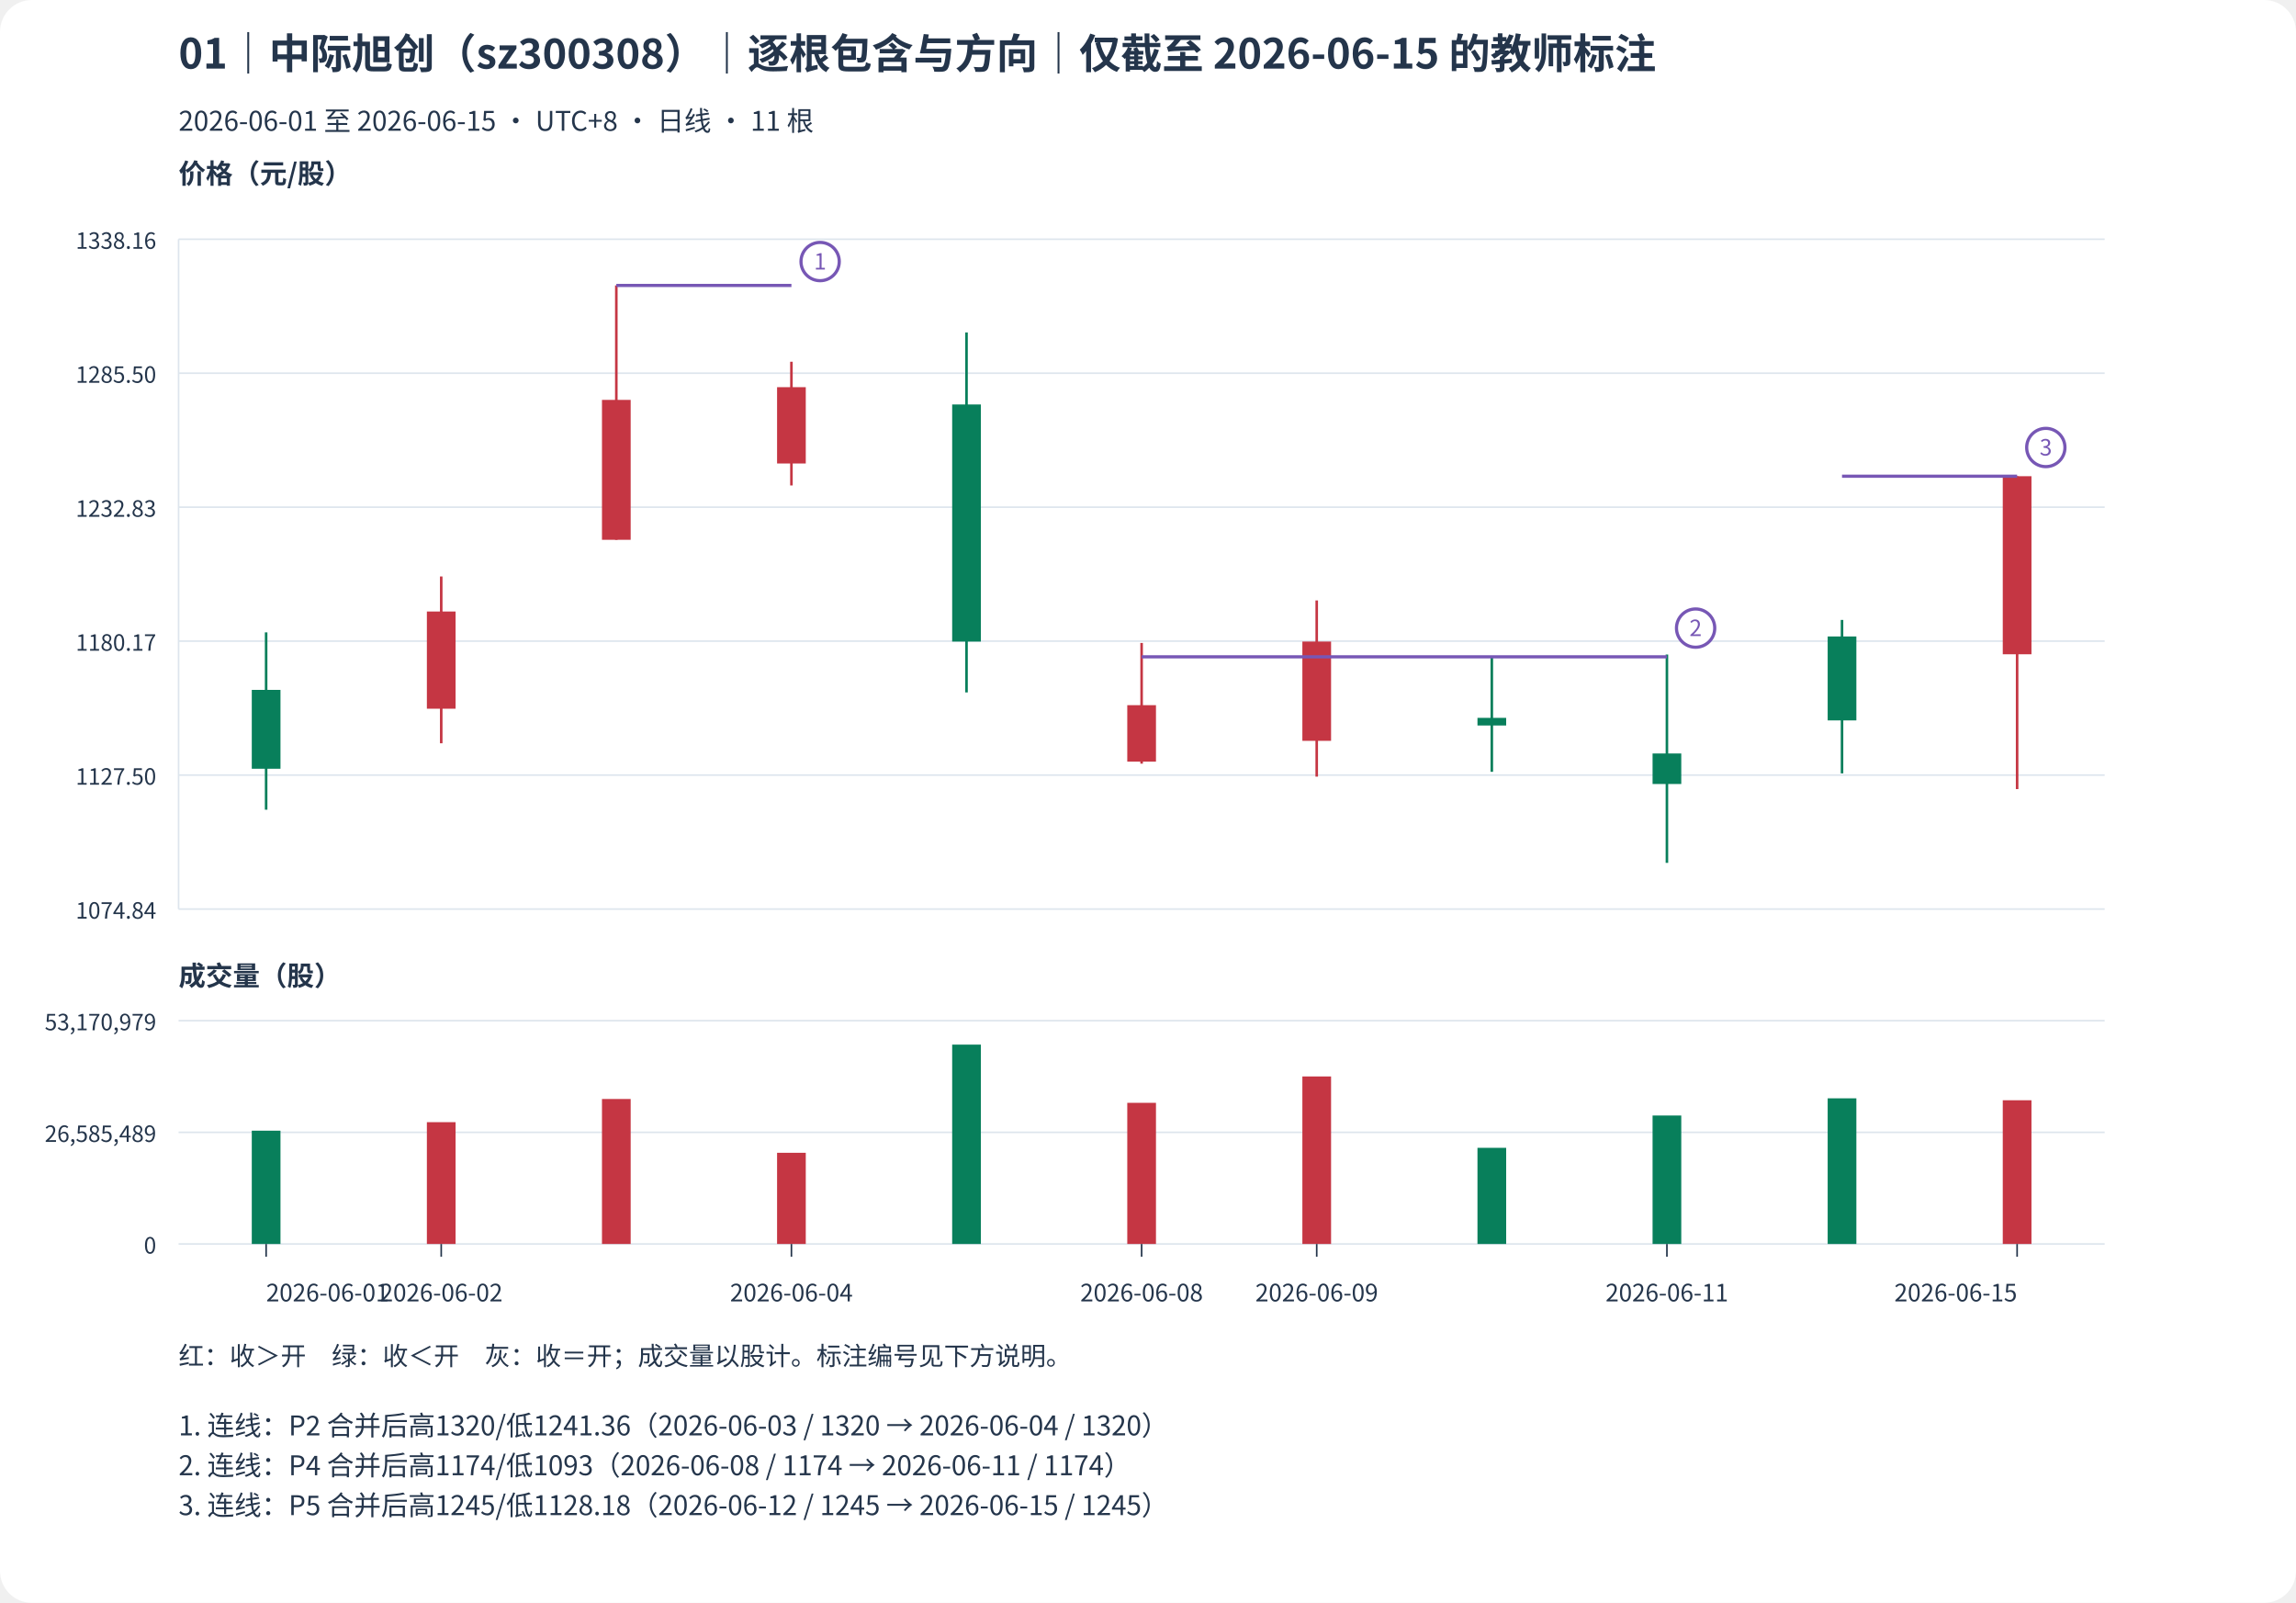
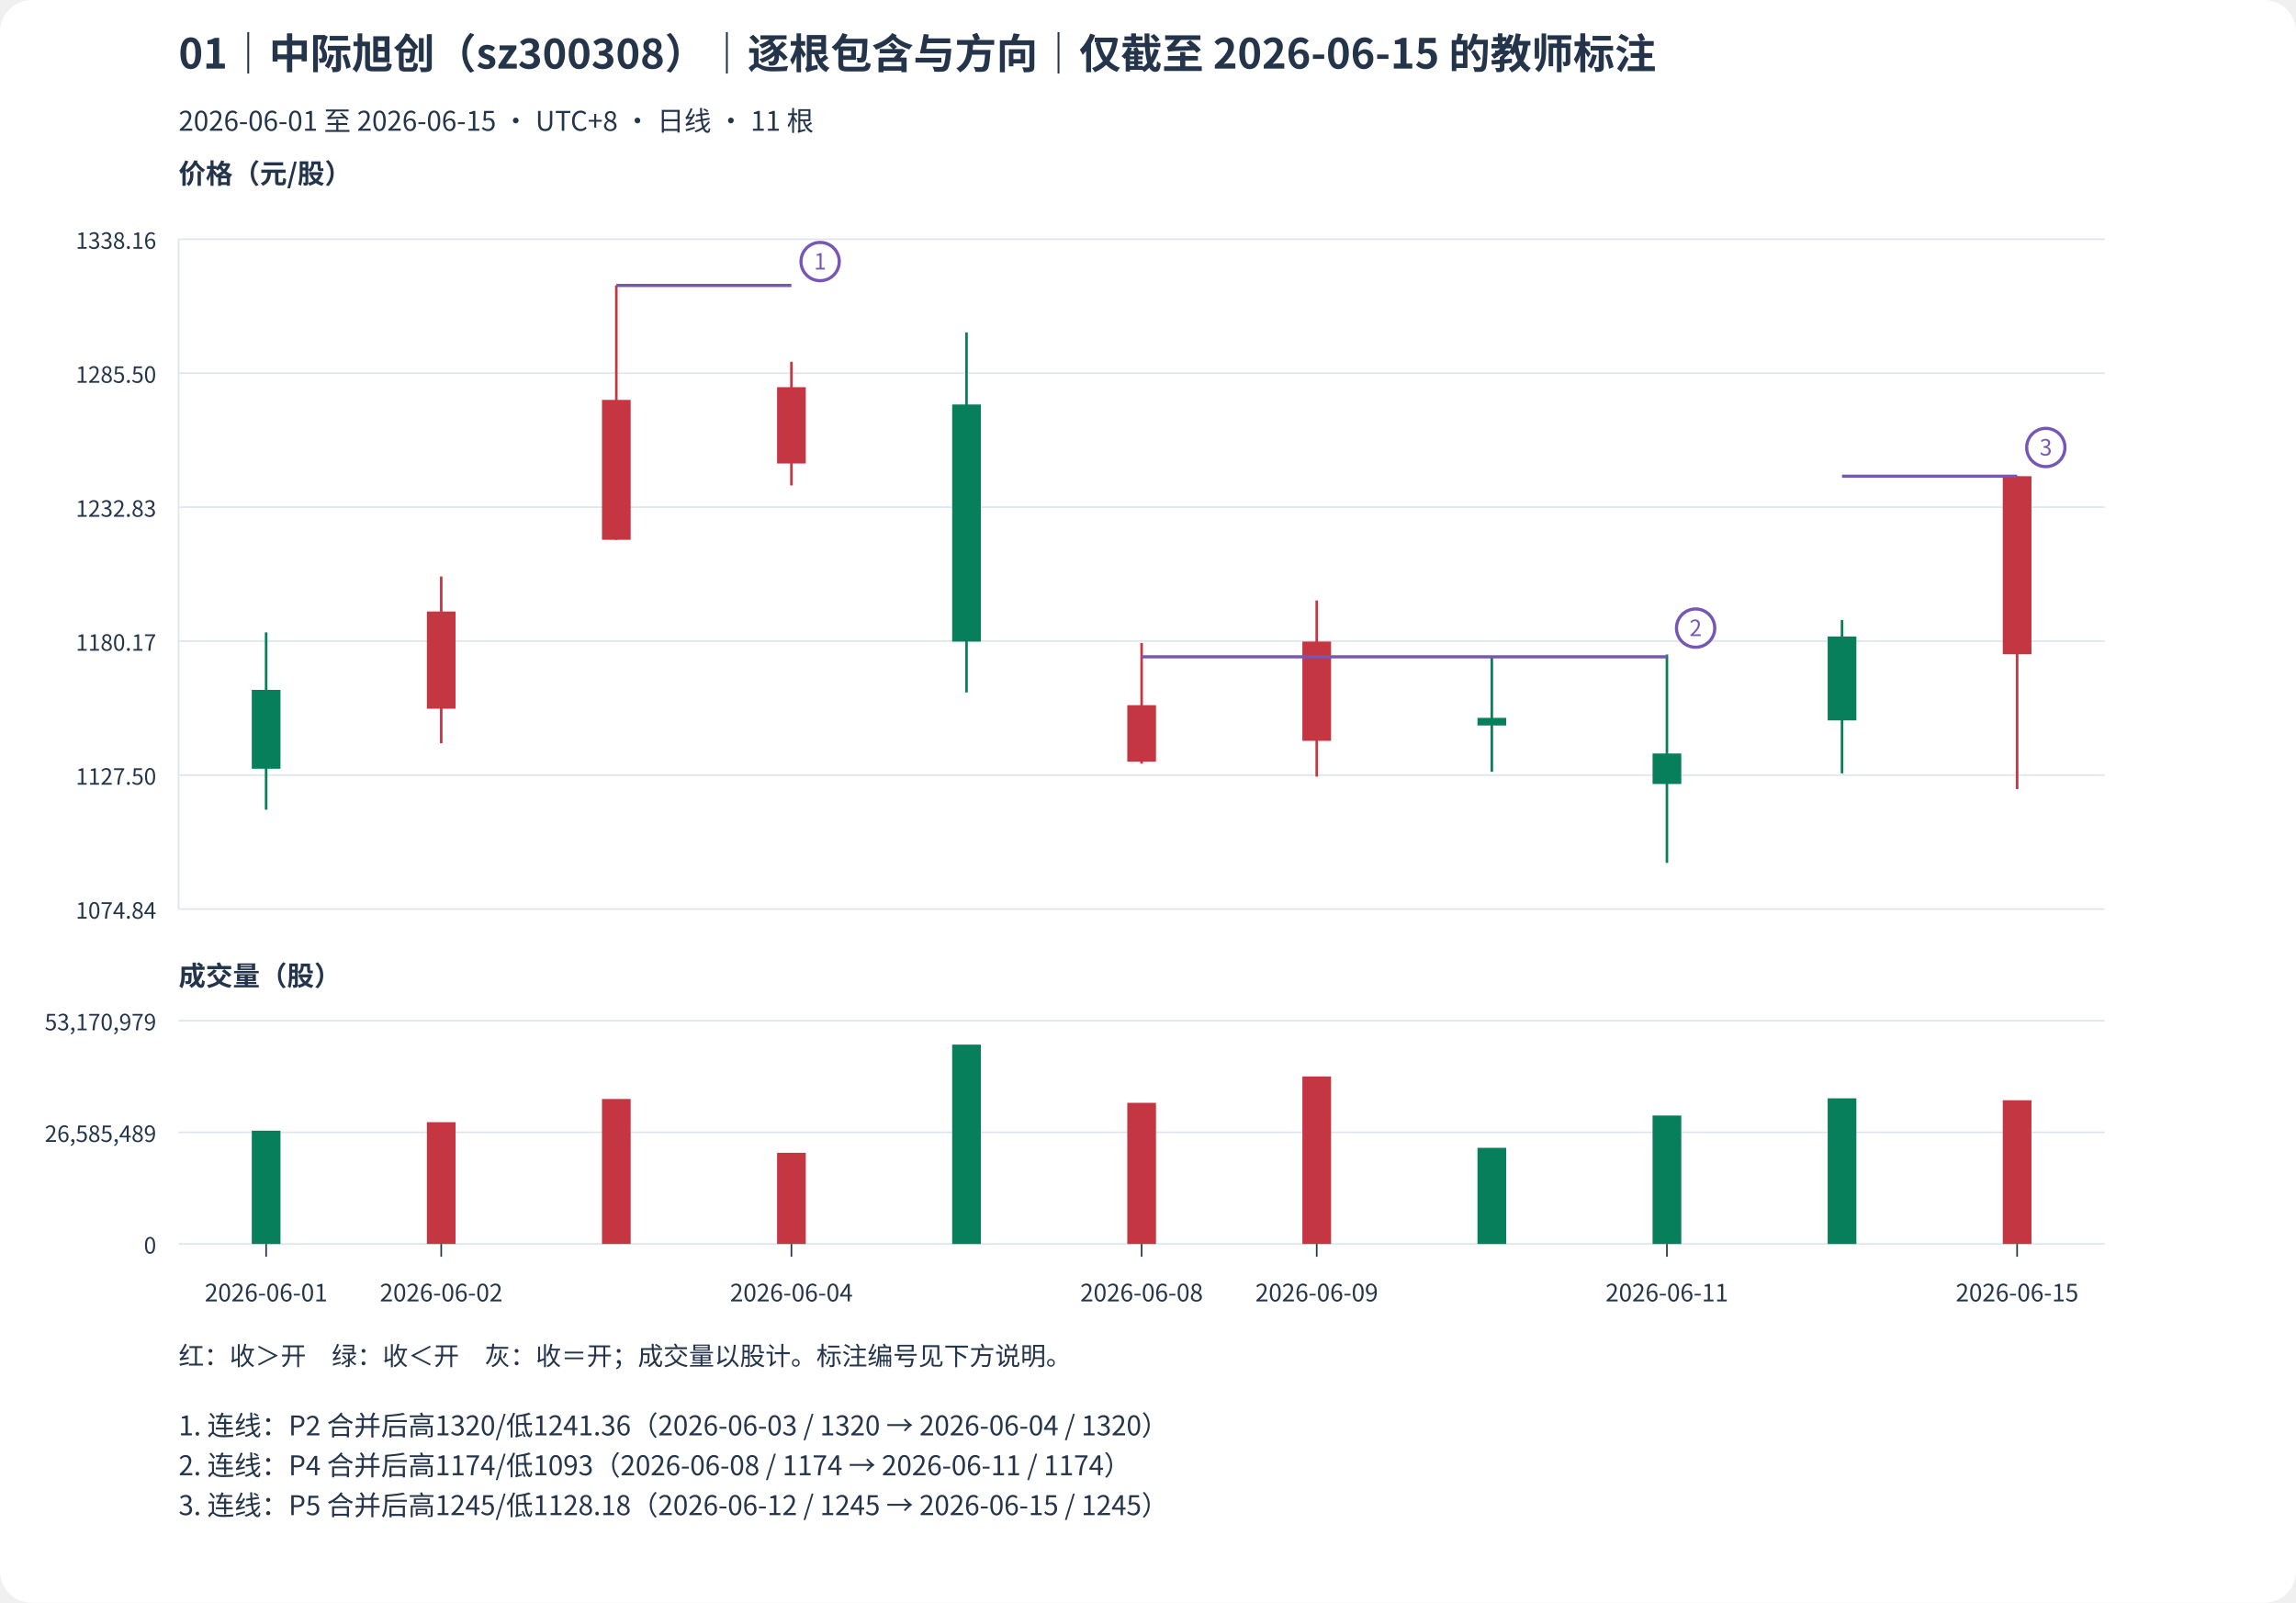
<svg xmlns="http://www.w3.org/2000/svg" viewBox="0 0 1440 1005" role="img" aria-label="01｜中际旭创（sz300308）｜逐根包含与方向｜仅截至 2026-06-15 的教师标注" font-family="Microsoft YaHei, PingFang SC, Noto Sans CJK SC, sans-serif" font-size="17" fill="#24354b">
  <rect width="1440" height="1005" rx="20" fill="#ffffff" />
  <text x="112" y="43" font-size="26" font-weight="700">01｜中际旭创（sz300308）｜逐根包含与方向｜仅截至 2026-06-15 的教师标注</text>
  <text x="112" y="82">2026-06-01 至 2026-06-15 · UTC+8 · 日线 · 11 根</text>
  <text x="112" y="115" font-weight="600">价格（元/股）</text>
  <g class="price-axis" data-min="1074.84000" data-max="1338.16000" data-top="150" data-bottom="570">
    <line x1="112" y1="570" x2="1320" y2="570" stroke="#dde5ed" />
    <text x="98" y="576" text-anchor="end" font-size="14">1074.84</text>
    <line x1="112" y1="486" x2="1320" y2="486" stroke="#dde5ed" />
    <text x="98" y="492" text-anchor="end" font-size="14">1127.50</text>
    <line x1="112" y1="402" x2="1320" y2="402" stroke="#dde5ed" />
    <text x="98" y="408" text-anchor="end" font-size="14">1180.17</text>
    <line x1="112" y1="318" x2="1320" y2="318" stroke="#dde5ed" />
    <text x="98" y="324" text-anchor="end" font-size="14">1232.83</text>
    <line x1="112" y1="234" x2="1320" y2="234" stroke="#dde5ed" />
    <text x="98" y="240" text-anchor="end" font-size="14">1285.50</text>
    <line x1="112" y1="150" x2="1320" y2="150" stroke="#dde5ed" />
    <text x="98" y="156" text-anchor="end" font-size="14">1338.16</text>
    <line x1="112" y1="150" x2="112" y2="570" stroke="#dde5ed" />
  </g>
  <text x="112" y="618" font-weight="600">成交量（股）</text>
  <g class="volume-axis" data-min="0" data-max="53170978.56" data-top="640" data-bottom="780">
    <line x1="112" y1="780" x2="1320" y2="780" stroke="#dde5ed" />
    <text x="98" y="786" text-anchor="end" font-size="14">0</text>
    <line x1="112" y1="710" x2="1320" y2="710" stroke="#dde5ed" />
    <text x="98" y="716" text-anchor="end" font-size="14">26,585,489</text>
    <line x1="112" y1="640" x2="1320" y2="640" stroke="#dde5ed" />
    <text x="98" y="646" text-anchor="end" font-size="14">53,170,979</text>
  </g>
  <g class="candle" data-date="2026-06-01">
    <line x1="166.909" y1="396.51" x2="166.909" y2="507.699" stroke="#087f5b" class="wick" stroke-width="1.6" />
    <rect class="body" x="157.909" y="432.573" width="18" height="49.446" fill="#087f5b" />
  </g>
  <rect class="volume-bar" data-date="2026-06-01" x="157.909" y="708.966" width="18" height="71.034" fill="#087f5b" />
  <g class="candle" data-date="2026-06-02">
    <line x1="276.727" y1="361.467" x2="276.727" y2="466.053" stroke="#c53643" class="wick" stroke-width="1.6" />
    <rect class="body" x="267.727" y="383.431" width="18" height="60.946" fill="#c53643" />
  </g>
  <rect class="volume-bar" data-date="2026-06-02" x="267.727" y="703.626" width="18" height="76.374" fill="#c53643" />
  <g class="candle" data-date="2026-06-03">
    <line x1="386.545" y1="178.966" x2="386.545" y2="338.467" stroke="#c53643" class="wick" stroke-width="1.6" />
    <rect class="body" x="377.545" y="250.741" width="18" height="87.726" fill="#c53643" />
  </g>
  <rect class="volume-bar" data-date="2026-06-03" x="377.545" y="689.095" width="18" height="90.905" fill="#c53643" />
  <g class="candle" data-date="2026-06-04">
    <line x1="496.364" y1="226.816" x2="496.364" y2="304.398" stroke="#c53643" class="wick" stroke-width="1.6" />
    <rect class="body" x="487.364" y="242.766" width="18" height="47.851" fill="#c53643" />
  </g>
  <rect class="volume-bar" data-date="2026-06-04" x="487.364" y="722.826" width="18" height="57.174" fill="#c53643" />
  <g class="candle" data-date="2026-06-05">
    <line x1="606.182" y1="208.457" x2="606.182" y2="434.168" stroke="#087f5b" class="wick" stroke-width="1.6" />
    <rect class="body" x="597.182" y="253.612" width="18" height="148.672" fill="#087f5b" />
  </g>
  <rect class="volume-bar" data-date="2026-06-05" x="597.182" y="655" width="18" height="125" fill="#087f5b" />
  <g class="candle" data-date="2026-06-08">
    <line x1="716" y1="403.145" x2="716" y2="478.829" stroke="#c53643" class="wick" stroke-width="1.6" />
    <rect class="body" x="707" y="442.159" width="18" height="35.409" fill="#c53643" />
  </g>
  <rect class="volume-bar" data-date="2026-06-08" x="707" y="691.499" width="18" height="88.501" fill="#c53643" />
  <g class="candle" data-date="2026-06-09">
    <line x1="825.818" y1="376.492" x2="825.818" y2="486.963" stroke="#c53643" class="wick" stroke-width="1.6" />
    <rect class="body" x="816.818" y="402.268" width="18" height="62.254" fill="#c53643" />
  </g>
  <rect class="volume-bar" data-date="2026-06-09" x="816.818" y="674.961" width="18" height="105.039" fill="#c53643" />
  <g class="candle" data-date="2026-06-10">
    <line x1="935.636" y1="411.838" x2="935.636" y2="483.933" stroke="#087f5b" class="wick" stroke-width="1.6" />
    <rect class="body" x="926.636" y="450.118" width="18" height="4.785" fill="#087f5b" />
  </g>
  <rect class="volume-bar" data-date="2026-06-10" x="926.636" y="719.713" width="18" height="60.287" fill="#087f5b" />
  <g class="candle" data-date="2026-06-11">
    <line x1="1045.455" y1="410.403" x2="1045.455" y2="541.034" stroke="#087f5b" class="wick" stroke-width="1.6" />
    <rect class="body" x="1036.455" y="472.449" width="18" height="19.14" fill="#087f5b" />
  </g>
  <rect class="volume-bar" data-date="2026-06-11" x="1036.455" y="699.45" width="18" height="80.55" fill="#087f5b" />
  <g class="candle" data-date="2026-06-12">
    <line x1="1155.273" y1="388.71" x2="1155.273" y2="484.922" stroke="#087f5b" class="wick" stroke-width="1.6" />
    <rect class="body" x="1146.273" y="399.078" width="18" height="52.636" fill="#087f5b" />
  </g>
  <rect class="volume-bar" data-date="2026-06-12" x="1146.273" y="688.674" width="18" height="91.326" fill="#087f5b" />
  <g class="candle" data-date="2026-06-15">
    <line x1="1265.091" y1="298.592" x2="1265.091" y2="494.779" stroke="#c53643" class="wick" stroke-width="1.6" />
    <rect class="body" x="1256.091" y="298.592" width="18" height="111.651" fill="#c53643" />
  </g>
  <rect class="volume-bar" data-date="2026-06-15" x="1256.091" y="689.888" width="18" height="90.112" fill="#c53643" />
  <line x1="166.909" y1="780" x2="166.909" y2="788" stroke="#24354b" />
-   <text x="166.909" y="816" text-anchor="start" font-size="15">2026-06-01</text>
+   <text x="166.909" y="816" text-anchor="middle" font-size="15">2026-06-01</text>
  <line x1="276.727" y1="780" x2="276.727" y2="788" stroke="#24354b" />
  <text x="276.727" y="816" text-anchor="middle" font-size="15">2026-06-02</text>
  <line x1="496.364" y1="780" x2="496.364" y2="788" stroke="#24354b" />
  <text x="496.364" y="816" text-anchor="middle" font-size="15">2026-06-04</text>
  <line x1="716" y1="780" x2="716" y2="788" stroke="#24354b" />
  <text x="716" y="816" text-anchor="middle" font-size="15">2026-06-08</text>
  <line x1="825.818" y1="780" x2="825.818" y2="788" stroke="#24354b" />
  <text x="825.818" y="816" text-anchor="middle" font-size="15">2026-06-09</text>
  <line x1="1045.455" y1="780" x2="1045.455" y2="788" stroke="#24354b" />
  <text x="1045.455" y="816" text-anchor="middle" font-size="15">2026-06-11</text>
  <line x1="1265.091" y1="780" x2="1265.091" y2="788" stroke="#24354b" />
-   <text x="1265.091" y="816" text-anchor="end" font-size="15">2026-06-15</text>
+   <text x="1265.091" y="816" text-anchor="middle" font-size="15">2026-06-15</text>
  <text x="112" y="856" font-size="16">红：收＞开　绿：收＜开　灰：收＝开；成交量以股计。标注编号见下方说明。</text>
  <g class="annotation line" stroke="#7757b5" stroke-width="2" fill="none">
    <polyline points="386.545,178.966 496.364,178.966" stroke-linejoin="round" />
    <circle cx="514.364" cy="164" r="12" fill="#ffffff" />
    <text x="514.364" y="169" text-anchor="middle" font-size="14" stroke="none" fill="#7757b5">1</text>
  </g>
  <g class="annotation line" stroke="#7757b5" stroke-width="2" fill="none">
    <polyline points="716,411.838 1045.455,411.838" stroke-linejoin="round" />
    <circle cx="1063.455" cy="393.838" r="12" fill="#ffffff" />
    <text x="1063.455" y="398.838" text-anchor="middle" font-size="14" stroke="none" fill="#7757b5">2</text>
  </g>
  <g class="annotation line" stroke="#7757b5" stroke-width="2" fill="none">
    <polyline points="1155.273,298.592 1265.091,298.592" stroke-linejoin="round" />
    <circle cx="1283.091" cy="280.592" r="12" fill="#ffffff" />
    <text x="1283.091" y="285.592" text-anchor="middle" font-size="14" stroke="none" fill="#7757b5">3</text>
  </g>
  <text x="112" y="900" font-size="17">1. 连线：P2 合并后高1320/低1241.36（2026-06-03 / 1320 → 2026-06-04 / 1320）</text>
  <text x="112" y="925" font-size="17">2. 连线：P4 合并后高1174/低1093（2026-06-08 / 1174 → 2026-06-11 / 1174）</text>
  <text x="112" y="950" font-size="17">3. 连线：P5 合并后高1245/低1128.18（2026-06-12 / 1245 → 2026-06-15 / 1245）</text>
</svg>
